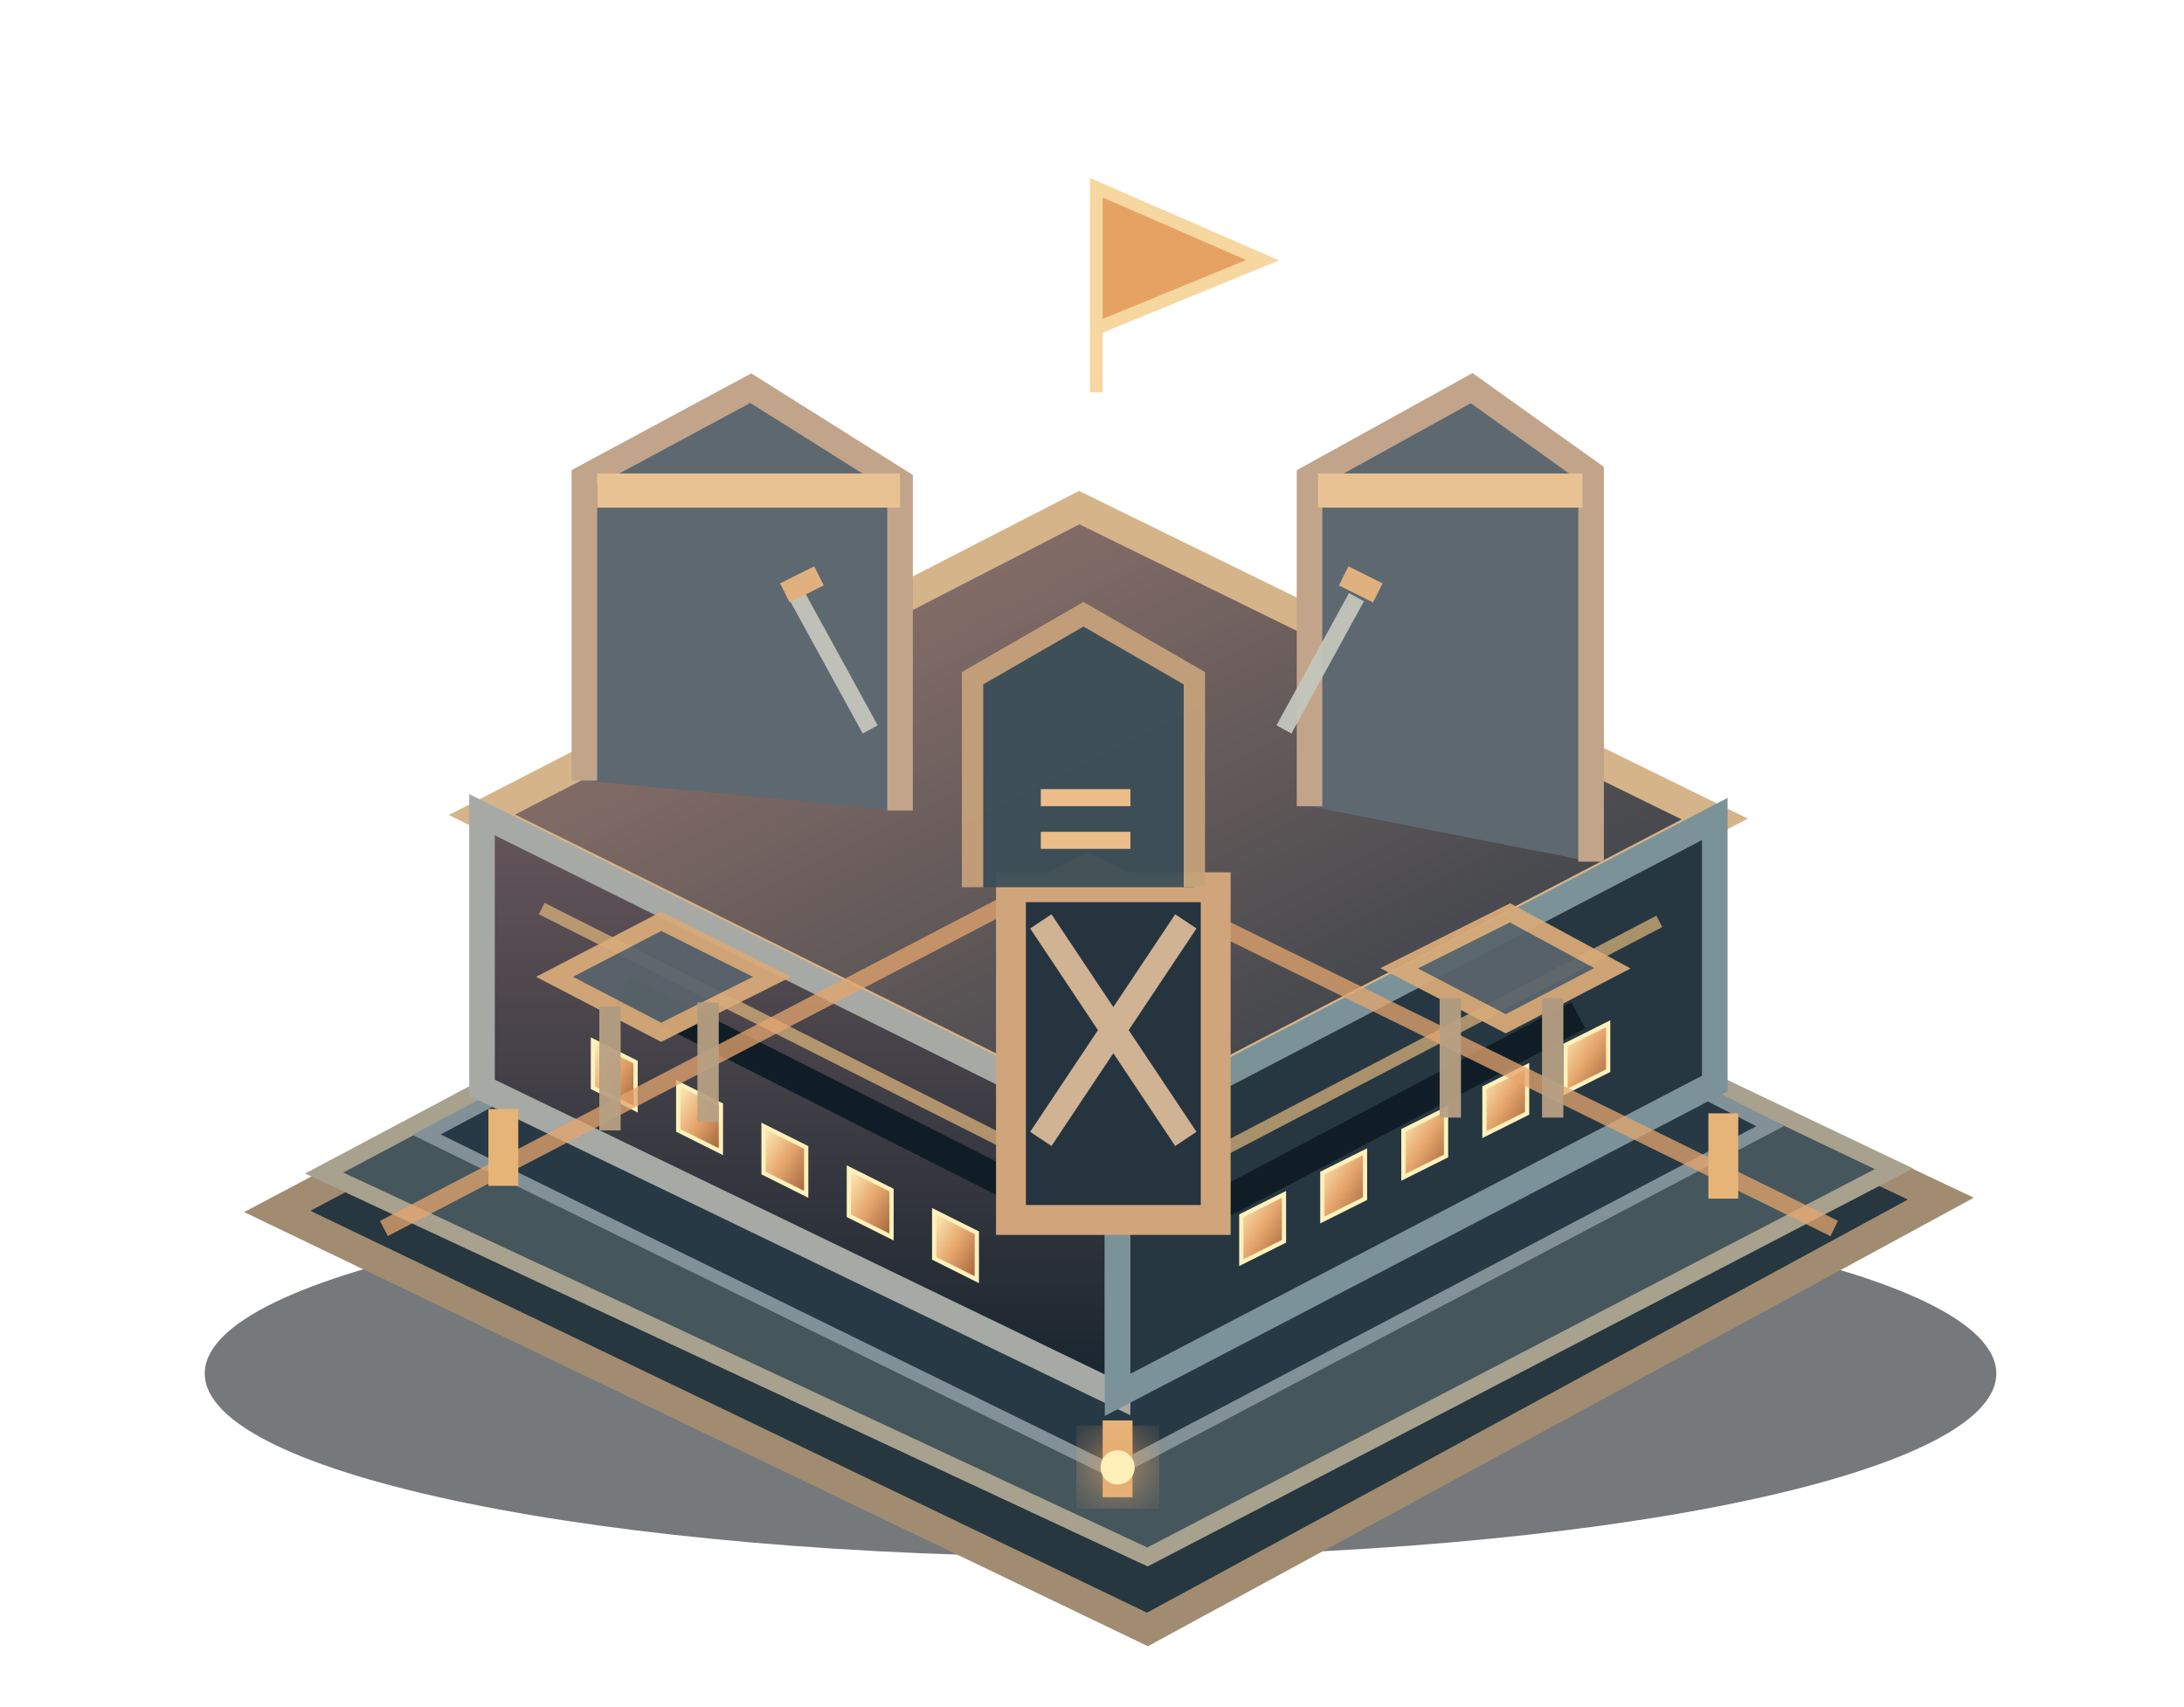
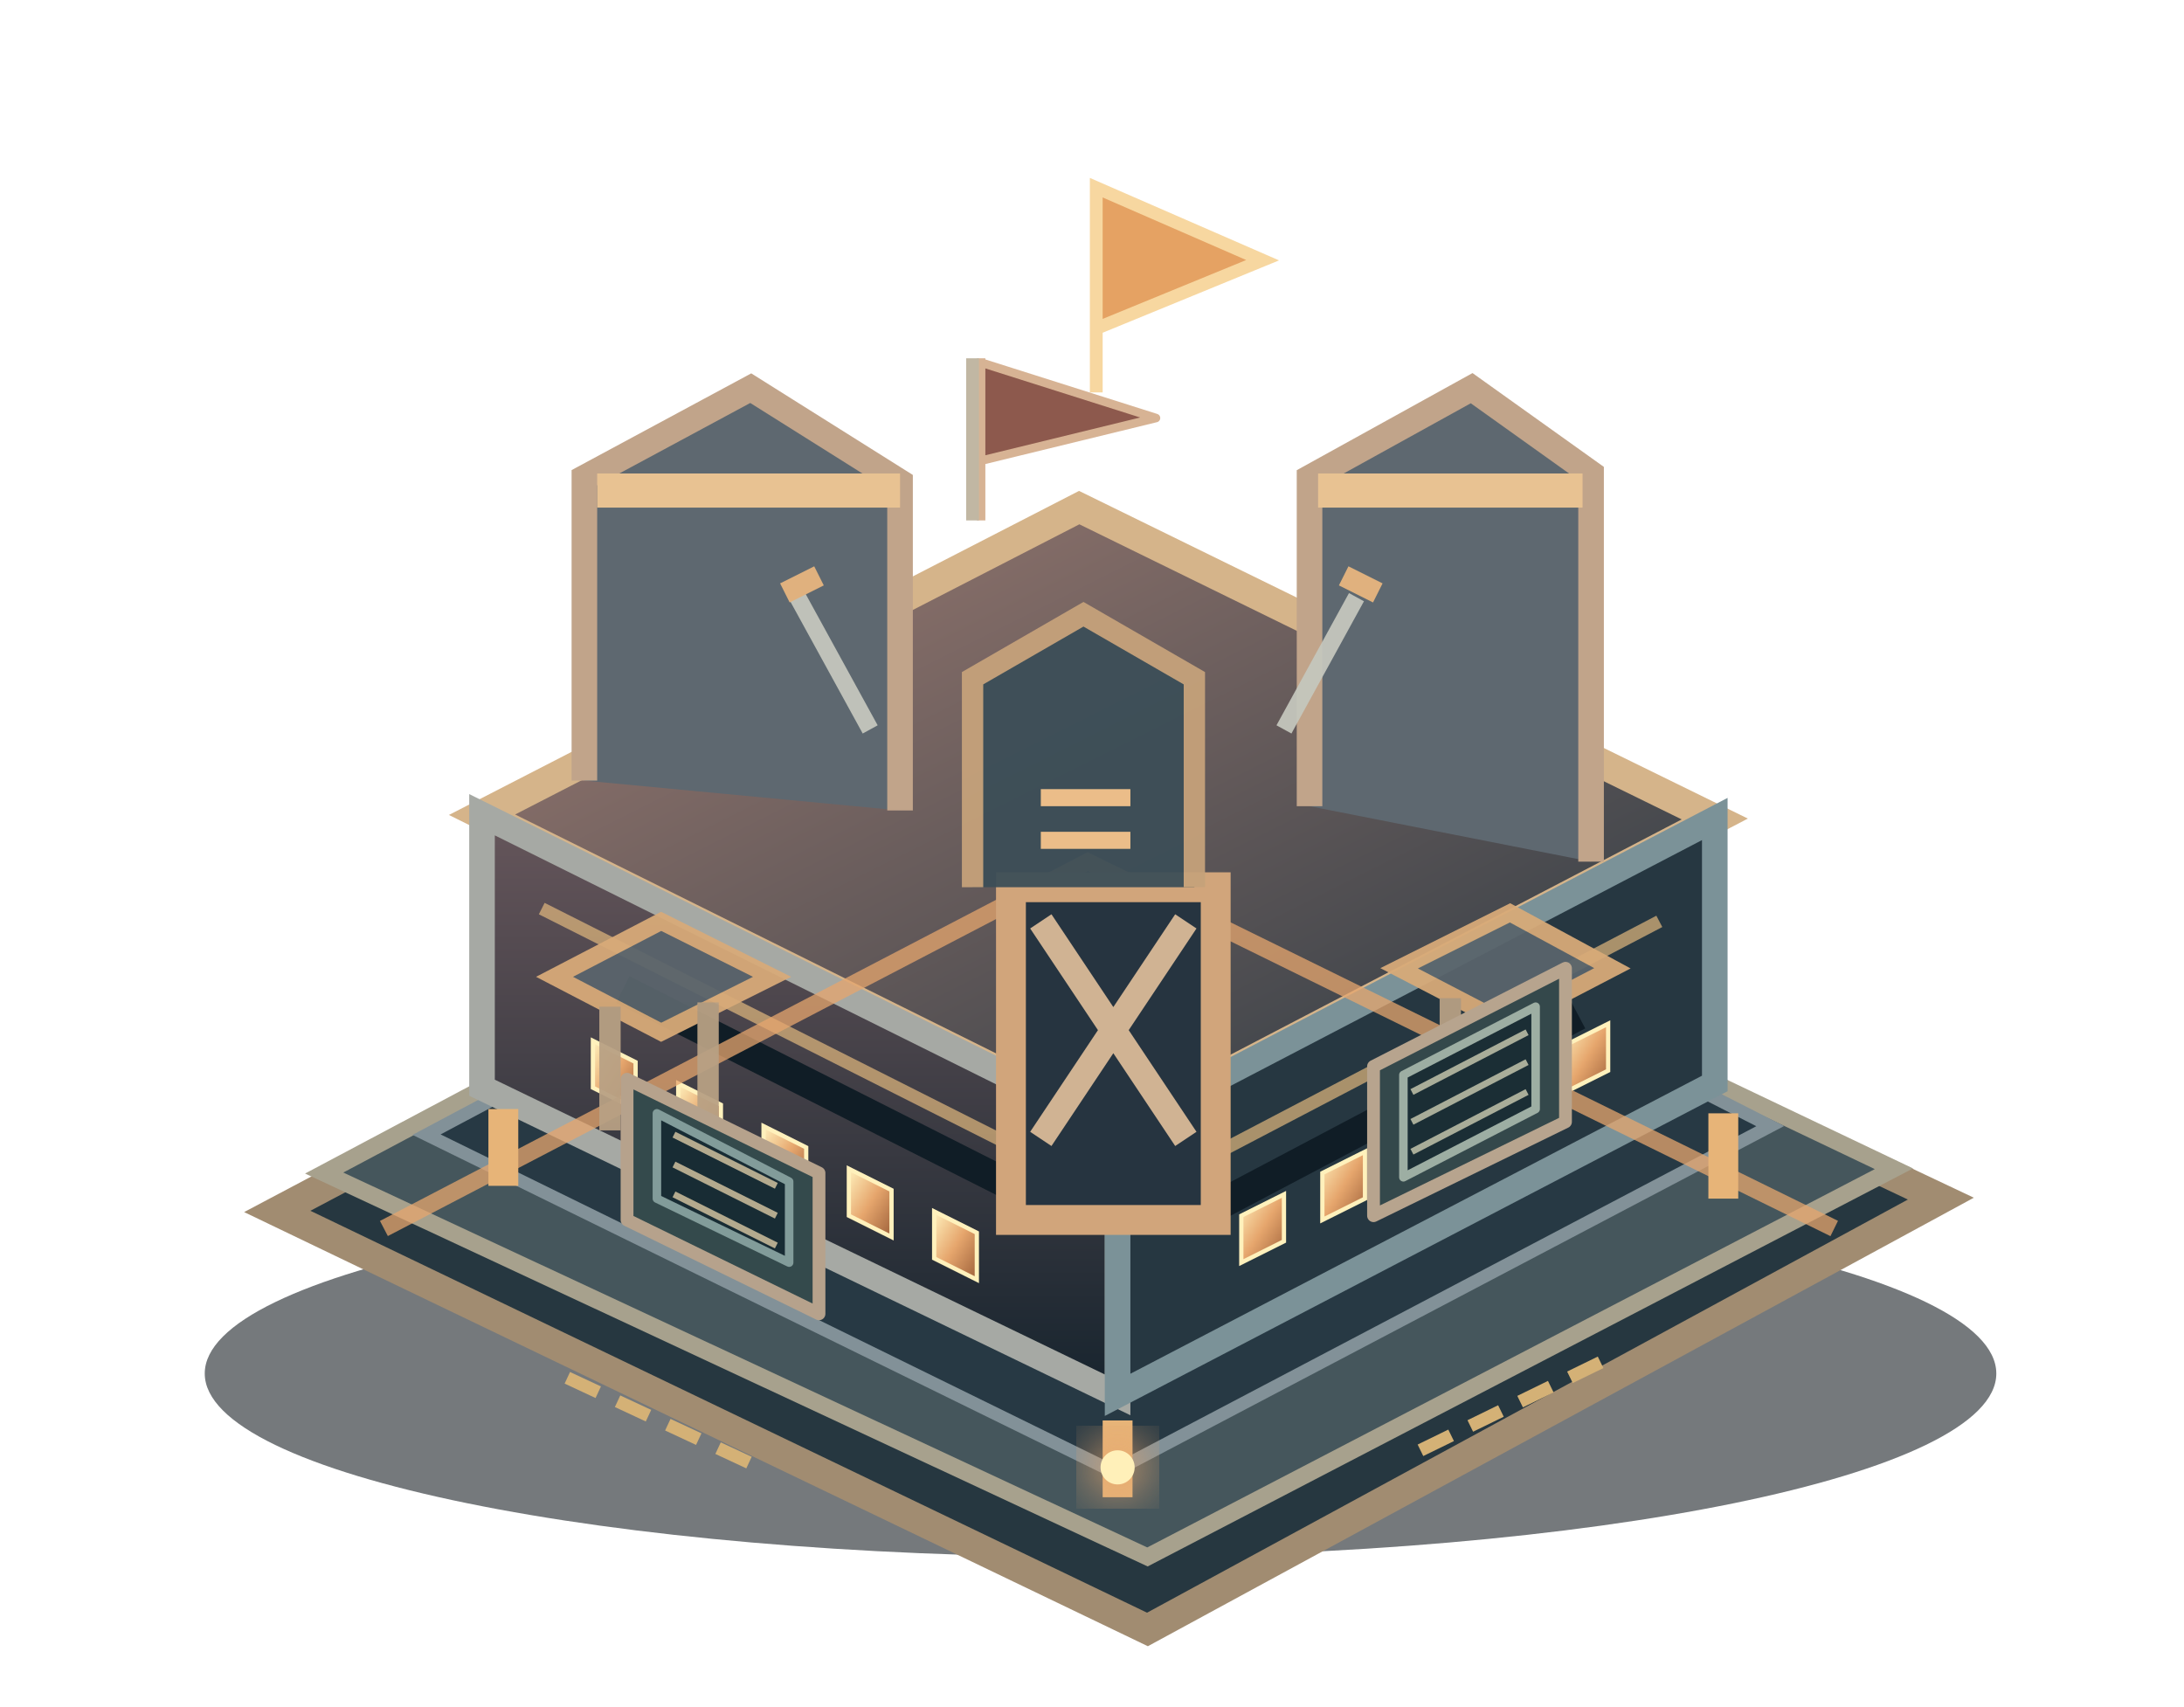
<svg xmlns="http://www.w3.org/2000/svg" width="512" height="400" viewBox="0 0 512 400">
  <defs>
    <linearGradient id="steel" x1="0" y1="0" x2="1" y2="1">
      <stop stop-color="#a17d73" />
      <stop offset="1" stop-color="#273741" />
    </linearGradient>
    <linearGradient id="face" x1="0" y1="0" x2="0" y2="1">
      <stop stop-color="#66565b" />
      <stop offset="1" stop-color="#17242e" />
    </linearGradient>
    <linearGradient id="lit" x1="0" y1="0" x2="1" y2="1">
      <stop stop-color="#fff1bd" />
      <stop offset=".5" stop-color="#e6a66d" />
      <stop offset="1" stop-color="#9e613a" />
    </linearGradient>
    <filter id="glow">
      <feGaussianBlur stdDeviation="7" />
    </filter>
  </defs>
  <ellipse cx="258" cy="322" rx="210" ry="43" fill="#030b10" opacity=".55" />
  <path d="M65 284L252 185L455 281L269 382Z" fill="#263740" stroke="#a18c71" stroke-width="7" />
  <path d="M76 275L251 182L444 274L269 365Z" fill="#45565c" stroke="#a7a18d" stroke-width="4" />
  <path d="M100 266L256 183L415 264L261 345Z" fill="#273944" stroke="#829198" stroke-width="3" />
  <path d="M113 191L253 119L402 192L262 265Z" fill="url(#steel)" stroke="#d5b48a" stroke-width="7" />
  <path d="M113 191L262 265V327L113 255Z" fill="url(#face)" stroke="#a6a9a4" stroke-width="6" />
  <path d="M262 265L402 192V254L262 327Z" fill="#263741" stroke="#7b9298" stroke-width="6" />
  <path d="M127 213L244 272M282 272L389 216" stroke="#e1b87e" stroke-width="3" opacity=".7" />
  <path d="M146 232L245 282M281 285L370 238" stroke="#101d26" stroke-width="7" />
  <g fill="url(#lit)" stroke="#fff1bc" stroke-width="1">
    <path d="M139 244l10 5v11l-10 -5z" />
    <path d="M159 254l10 5v11l-10 -5z" />
    <path d="M179 264l10 5v11l-10 -5z" />
    <path d="M199 274l10 5v11l-10 -5z" />
    <path d="M219 284l10 5v11l-10 -5z" />
    <path d="M291 285l10 -5v11l-10 5z" />
    <path d="M310 275l10 -5v11l-10 5z" />
    <path d="M329 265l10 -5v11l-10 5z" />
    <path d="M348 255l10 -5v11l-10 5z" />
    <path d="M367 245l10 -5v11l-10 5z" />
  </g>
  <path d="M90 288L255 202L430 288" stroke="#e6a66d" stroke-width="4" fill="none" opacity=".75" />
  <g>
    <path d="M137 183V112L176 91L211 113V190M307 189V112L345 91L373 111V202" fill="#5e6870" stroke="#c1a48a" stroke-width="6" />
    <path d="M140 115H211M309 115H371" stroke="#e8c292" stroke-width="8" />
    <rect x="237" y="208" width="48" height="78" fill="#263440" stroke="#d1a57b" stroke-width="7" />
    <path d="M244 216L278 267M278 216L244 267" stroke="#d0b393" stroke-width="6" />
    <path d="M257 92V44L296 61L257 77Z" fill="#e5a263" stroke="#f7d7a0" stroke-width="3" />
  </g>
  <path d="M262 333V351M118 260V278M404 261V281" stroke="#e7b478" stroke-width="7" />
  <circle cx="262" cy="344" r="8" fill="#e6a66d" filter="url(#glow)" />
  <circle cx="262" cy="344" r="4" fill="#fff0b9" />
  <g opacity=".94">
    <path d="M130 229l25-13 26 13-26 13zM328 227l26-13 24 13-25 13z" fill="#59646b" stroke="#d8aa78" stroke-width="4" />
    <path d="M143 236v29m23-30v28m174-29v28m24-28v28" stroke="#b8a084" stroke-width="5" />
    <path d="M228 208v-49l26-15 26 15v49" fill="#3c4e57" stroke="#c6a27a" stroke-width="5" />
    <path d="M244 187h21m-21 10h21" stroke="#f3c48c" stroke-width="4" />
    <path d="M204 171l-17-31m114 31 17-31" stroke="#c5c7bd" stroke-width="4" />
    <path d="M184 139l8-4m123 0 8 4" stroke="#e8b67e" stroke-width="5" />
  </g>
+   <g stroke-linejoin="round">
+     <path d="M147 253l45 22v33l-45-22z" fill="#344a4c" stroke="#b6a28c" stroke-width="3" />
+     <path d="M154 261l31 16v19l-31-15z" fill="#182c34" stroke="#829c9a" stroke-width="2" />
+     <path d="M158 266l24 12m-24-5 24 12m-24-5 24 12" stroke="#b4aa8e" stroke-width="1.5" />
+     <path d="M322 250l45-23v36l-45 22z" fill="#34484b" stroke="#b7a48e" stroke-width="3" />
+     <path d="M329 252l31-16v24l-31 16z" fill="#1b2e35" stroke="#9daea3" stroke-width="2" />
+     <path d="M331 256l27-14m-27 21 27-14m-27 21 27-14" stroke="#a9ad99" stroke-width="1.5" />
+     <path d="M230 122v-38m0 1 41 13-41 10" fill="#8d594d" stroke="#d7b394" stroke-width="2" />
+     <path d="M228 122V84" stroke="#c1b7a3" stroke-width="3" />
+     <path d="M133 323l45 21m155-4 43-21" stroke="#d4b176" stroke-width="3" stroke-dasharray="8 5" />
+   </g>
</svg>
